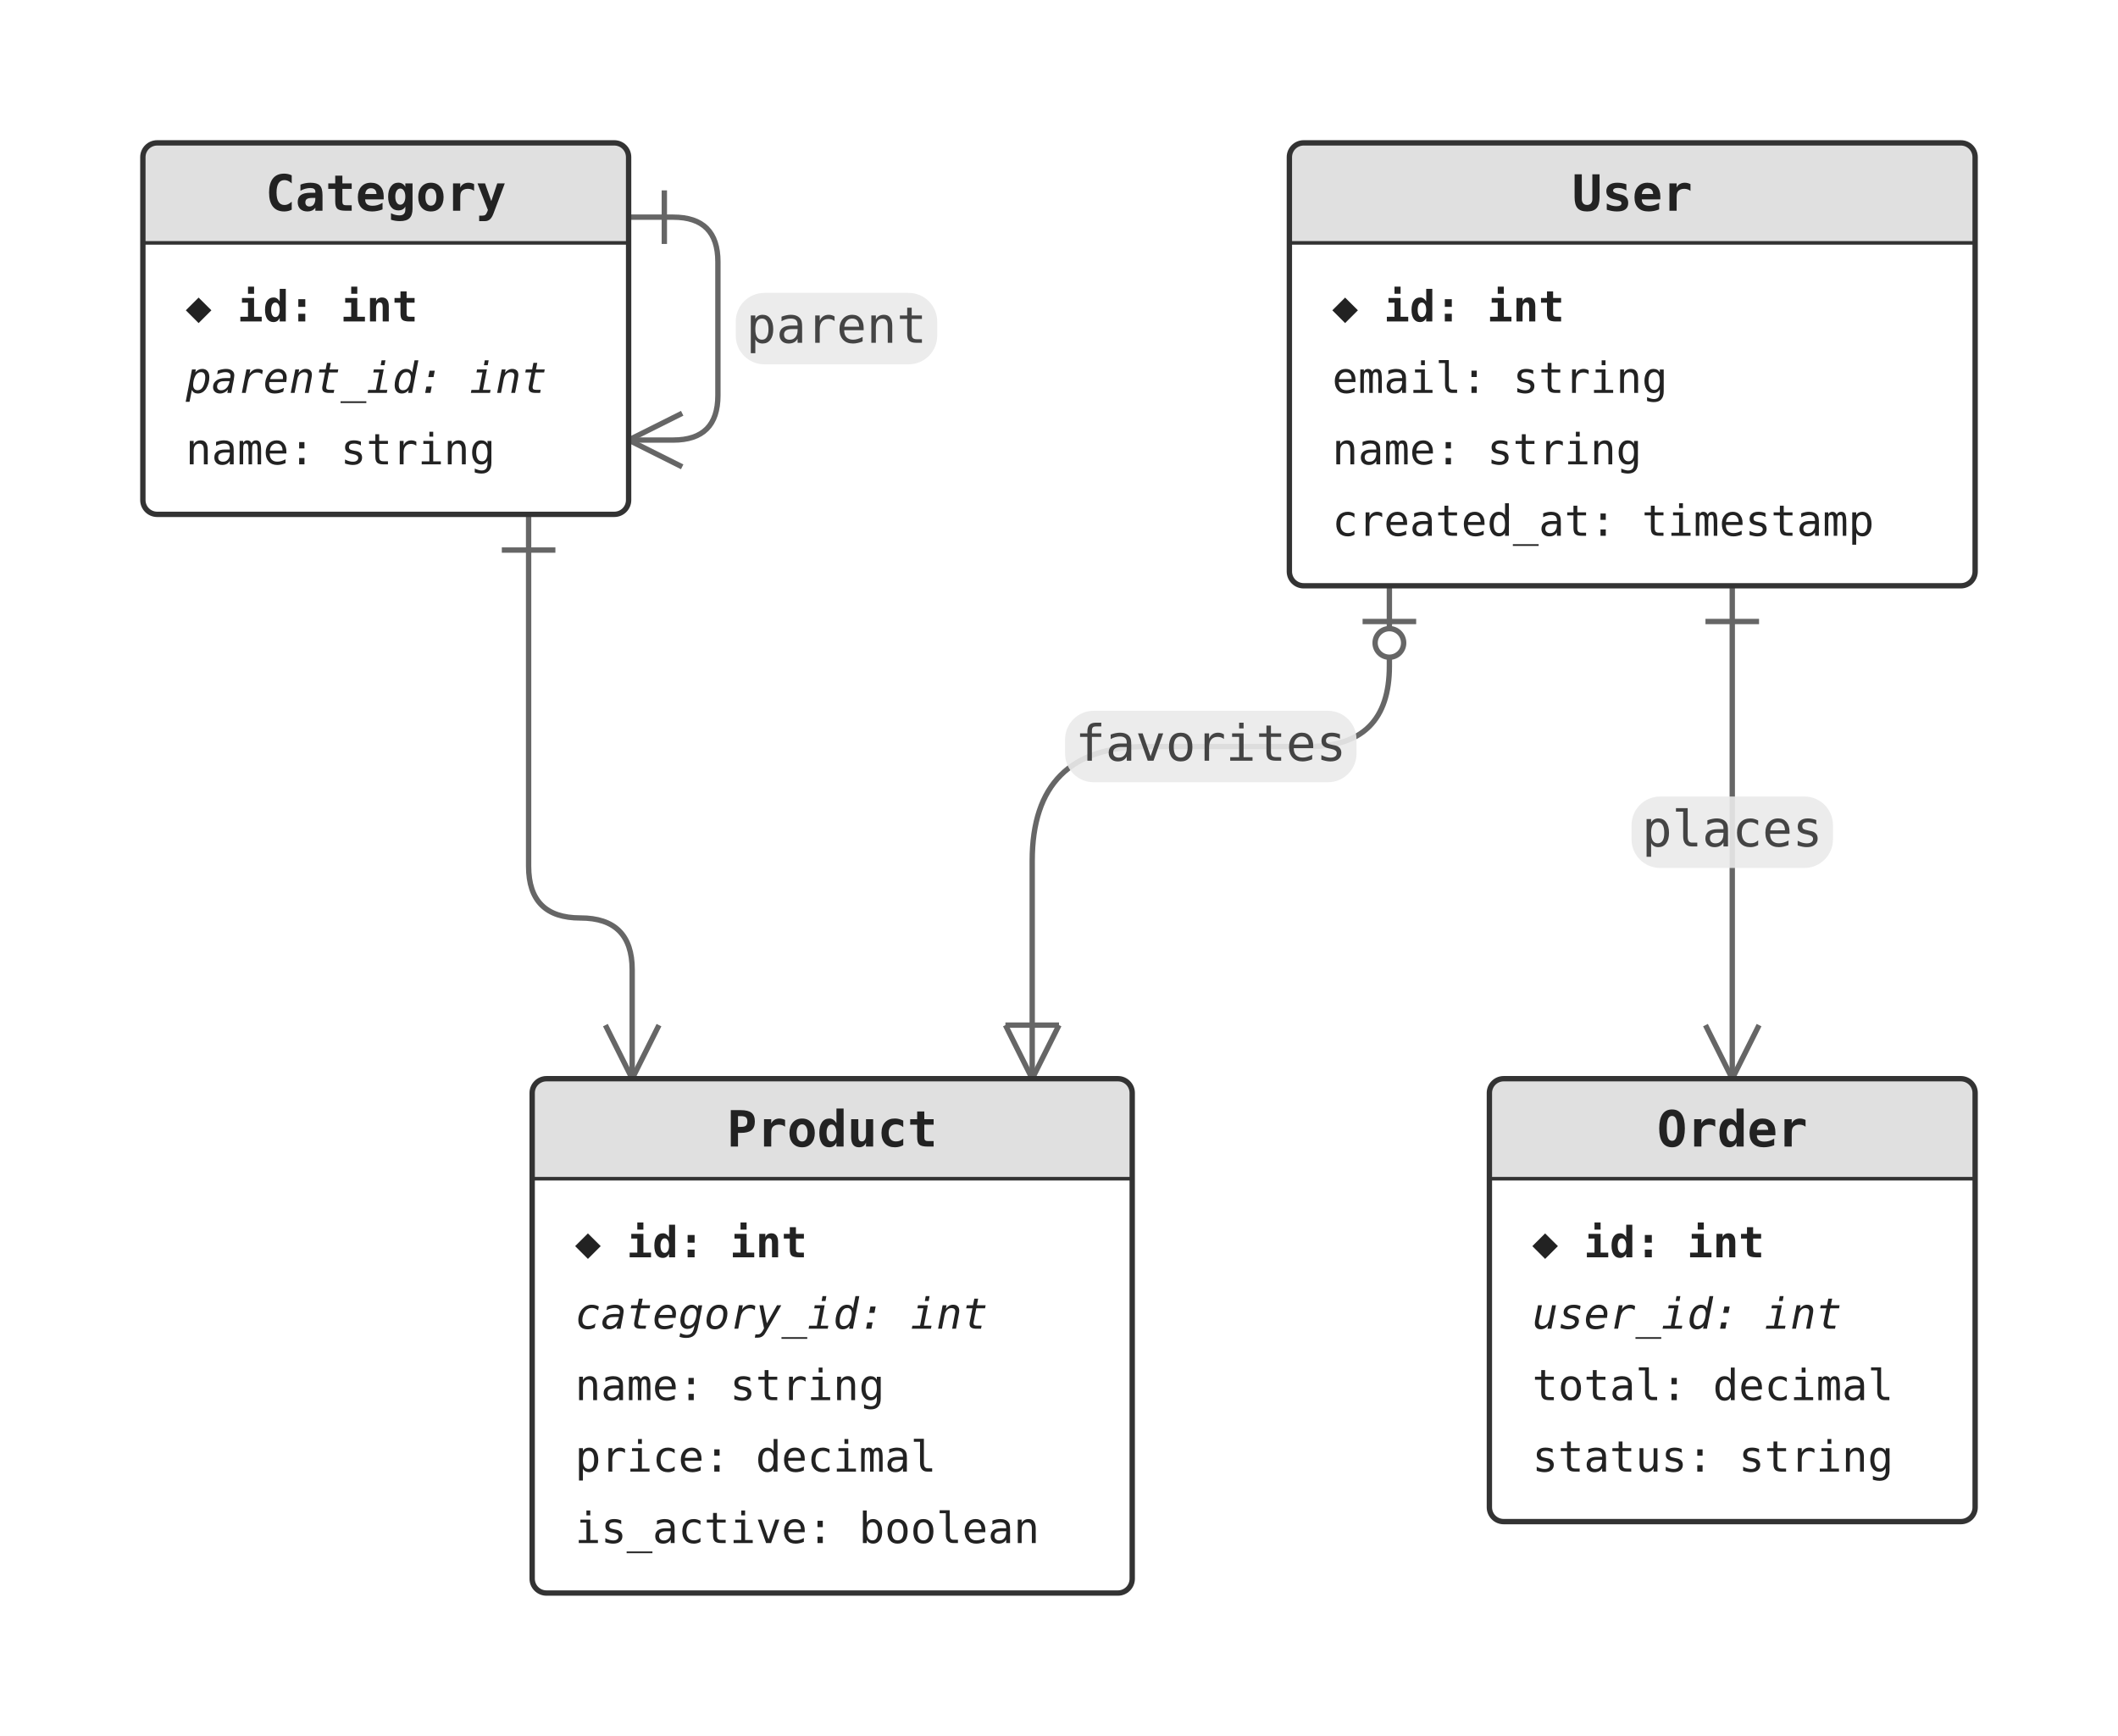
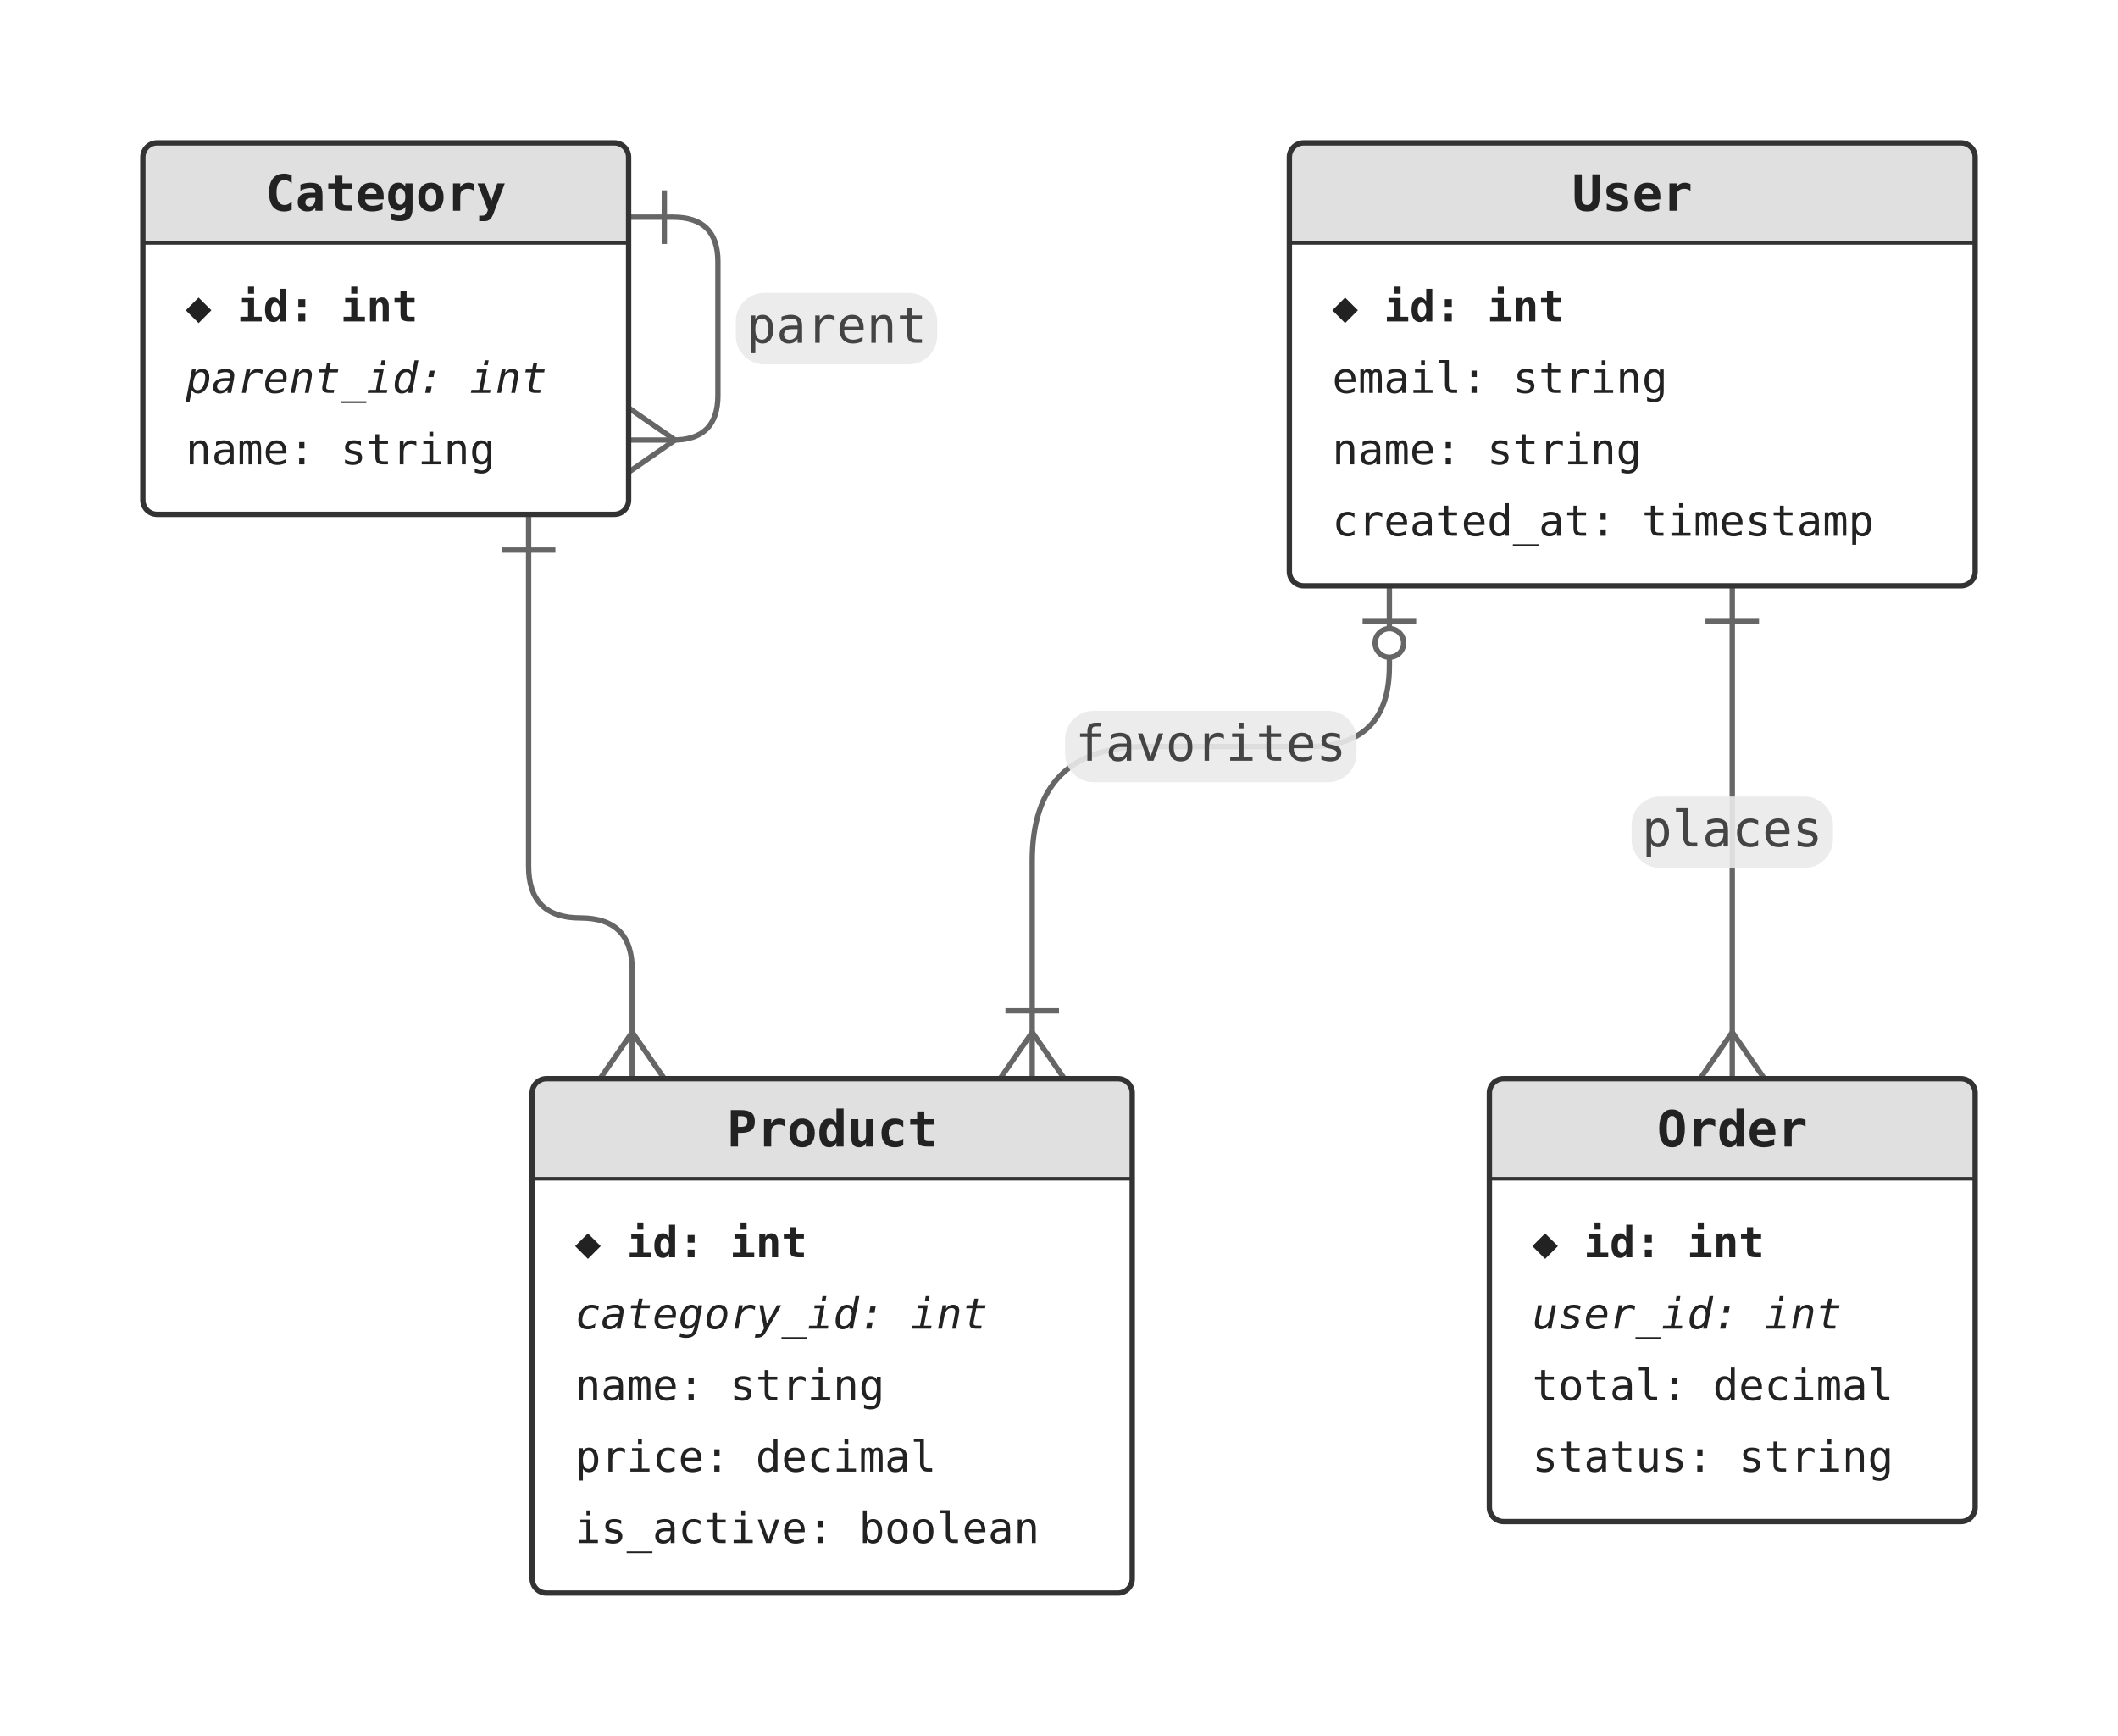
<svg xmlns="http://www.w3.org/2000/svg" width="593" height="486" viewBox="0 0 593 486">
  <style>
  .canvas { fill: #fff; }
  .entity-bg { fill: #fff; }
  .entity-header { fill: #e0e0e0; }
  .entity-border { fill: none; stroke: #333; stroke-width: 1.5; }
  .entity-separator { stroke: #333; stroke-width: 1; }
  .entity-name { font-family: monospace; font-size: 14px; font-weight: bold; fill: #222; }
  .column-text { font-family: monospace; font-size: 12px; fill: #222; }
  .pk { font-weight: bold; }
  .fk { font-style: italic; }
  .edge { stroke: #666; stroke-width: 1.5; fill: none; }
  .edge-symbol { stroke: #666; stroke-width: 1.5; fill: none; }
  .edge-symbol-zero { stroke: #666; stroke-width: 1.5; fill: #fff; }
  .edge-label-bg { fill: rgba(234,234,234,0.9); }
  .edge-label { font-family: monospace; font-size: 14px; fill: #444; }
  .cardinality-bg { fill: rgba(224,224,224,0.95); }
  .cardinality { font-family: monospace; font-size: 15px; font-weight: bold; fill: #222; }
  @media (prefers-color-scheme: dark) {
    .canvas { fill: #0d1117; }
    .entity-bg { fill: #161b22; }
    .entity-header { fill: #262c36; }
    .entity-border { stroke: #6e7681; }
    .entity-separator { stroke: #6e7681; }
    .entity-name { fill: #e6edf3; }
    .column-text { fill: #e6edf3; }
    .edge { stroke: #8b949e; }
    .edge-symbol { stroke: #8b949e; }
    .edge-symbol-zero { stroke: #8b949e; fill: #0d1117; }
    .edge-label-bg { fill: rgba(48,54,61,0.92); }
    .edge-label { fill: #c9d1d9; }
    .cardinality-bg { fill: rgba(60,67,76,0.95); }
    .cardinality { fill: #f0f6fc; }
  }
</style>
  <rect class="canvas" width="100%" height="100%" />
  <path class="edge" d="M 176 60.8 L 188.5 60.8 Q 201 60.8 201 73.3 L 201 110.7 Q 201 123.2 188.5 123.2 L 176 123.2" />
  <path class="edge-symbol" d="M 186 53.3 L 186 68.3" />
-   <path class="edge-symbol" d="M 176 123.2 L 191 115.7" />
-   <path class="edge-symbol" d="M 176 123.2 L 191 130.7" />
+   <path class="edge-symbol" d="M 189 123.2 L 176 114.2" />
+   <path class="edge-symbol" d="M 189 123.2 L 176 132.2" />
  <path class="edge" d="M 148 144 L 148 242.5 Q 148 257 162.5 257 L 162.5 257 Q 177 257 177 271.5 L 177 302" />
  <path class="edge-symbol" d="M 155.5 154 L 140.5 154" />
-   <path class="edge-symbol" d="M 177 302 L 169.5 287" />
-   <path class="edge-symbol" d="M 177 302 L 184.5 287" />
+   <path class="edge-symbol" d="M 177 289 L 168 302" />
+   <path class="edge-symbol" d="M 177 289 L 186 302" />
  <path class="edge" d="M 485 164 L 485 302" />
  <path class="edge-symbol" d="M 492.5 174 L 477.5 174" />
-   <path class="edge-symbol" d="M 485 302 L 477.5 287" />
-   <path class="edge-symbol" d="M 485 302 L 492.5 287" />
+   <path class="edge-symbol" d="M 485 289 L 476 302" />
+   <path class="edge-symbol" d="M 485 289 L 494 302" />
  <path class="edge" d="M 389 164 L 389 186.5 Q 389 209 366.5 209 L 321 209 Q 289 209 289 241 L 289 302" />
  <path class="edge-symbol" d="M 396.5 174 L 381.5 174" />
  <circle class="edge-symbol-zero" cx="389" cy="180" r="4" />
-   <path class="edge-symbol" d="M 289 302 L 281.5 287" />
-   <path class="edge-symbol" d="M 289 302 L 296.5 287" />
-   <path class="edge-symbol" d="M 281.5 287 L 296.5 287" />
+   <path class="edge-symbol" d="M 289 289 L 280 302" />
+   <path class="edge-symbol" d="M 289 289 L 298 302" />
+   <path class="edge-symbol" d="M 281.5 283 L 296.5 283" />
  <rect class="entity-bg" x="40" y="40" width="136" height="104" rx="4" />
  <rect class="entity-header" x="40" y="40" width="136" height="28" rx="4" />
  <rect class="entity-header" x="40" y="64" width="136" height="4" />
  <text class="entity-name" x="108" y="59" text-anchor="middle">Category</text>
  <line class="entity-separator" x1="40" y1="68" x2="176" y2="68" />
  <text class="column-text pk" x="52" y="90">◆ id: int</text>
  <text class="column-text fk" x="52" y="110">  parent_id: int</text>
  <text class="column-text" x="52" y="130">  name: string</text>
  <rect class="entity-border" x="40" y="40" width="136" height="104" rx="4" />
  <rect class="entity-bg" x="361" y="40" width="192" height="124" rx="4" />
  <rect class="entity-header" x="361" y="40" width="192" height="28" rx="4" />
  <rect class="entity-header" x="361" y="64" width="192" height="4" />
  <text class="entity-name" x="457" y="59" text-anchor="middle">User</text>
  <line class="entity-separator" x1="361" y1="68" x2="553" y2="68" />
  <text class="column-text pk" x="373" y="90">◆ id: int</text>
  <text class="column-text" x="373" y="110">  email: string</text>
  <text class="column-text" x="373" y="130">  name: string</text>
  <text class="column-text" x="373" y="150">  created_at: timestamp</text>
  <rect class="entity-border" x="361" y="40" width="192" height="124" rx="4" />
  <rect class="entity-bg" x="149" y="302" width="168" height="144" rx="4" />
  <rect class="entity-header" x="149" y="302" width="168" height="28" rx="4" />
  <rect class="entity-header" x="149" y="326" width="168" height="4" />
  <text class="entity-name" x="233" y="321" text-anchor="middle">Product</text>
  <line class="entity-separator" x1="149" y1="330" x2="317" y2="330" />
  <text class="column-text pk" x="161" y="352">◆ id: int</text>
  <text class="column-text fk" x="161" y="372">  category_id: int</text>
  <text class="column-text" x="161" y="392">  name: string</text>
  <text class="column-text" x="161" y="412">  price: decimal</text>
  <text class="column-text" x="161" y="432">  is_active: boolean</text>
  <rect class="entity-border" x="149" y="302" width="168" height="144" rx="4" />
  <rect class="entity-bg" x="417" y="302" width="136" height="124" rx="4" />
  <rect class="entity-header" x="417" y="302" width="136" height="28" rx="4" />
  <rect class="entity-header" x="417" y="326" width="136" height="4" />
  <text class="entity-name" x="485" y="321" text-anchor="middle">Order</text>
  <line class="entity-separator" x1="417" y1="330" x2="553" y2="330" />
  <text class="column-text pk" x="429" y="352">◆ id: int</text>
  <text class="column-text fk" x="429" y="372">  user_id: int</text>
  <text class="column-text" x="429" y="392">  total: decimal</text>
  <text class="column-text" x="429" y="412">  status: string</text>
  <rect class="entity-border" x="417" y="302" width="136" height="124" rx="4" />
  <rect class="edge-label-bg" x="206.0" y="82.0" width="56.4" height="20.0" rx="8" />
  <text class="edge-label" x="234.2" y="92" text-anchor="middle" dominant-baseline="middle">parent</text>
  <rect class="edge-label-bg" x="456.8" y="223.0" width="56.4" height="20.0" rx="8" />
  <text class="edge-label" x="485" y="233" text-anchor="middle" dominant-baseline="middle">places</text>
  <rect class="edge-label-bg" x="298.2" y="199.0" width="81.6" height="20.0" rx="8" />
  <text class="edge-label" x="339" y="209" text-anchor="middle" dominant-baseline="middle">favorites</text>
</svg>
